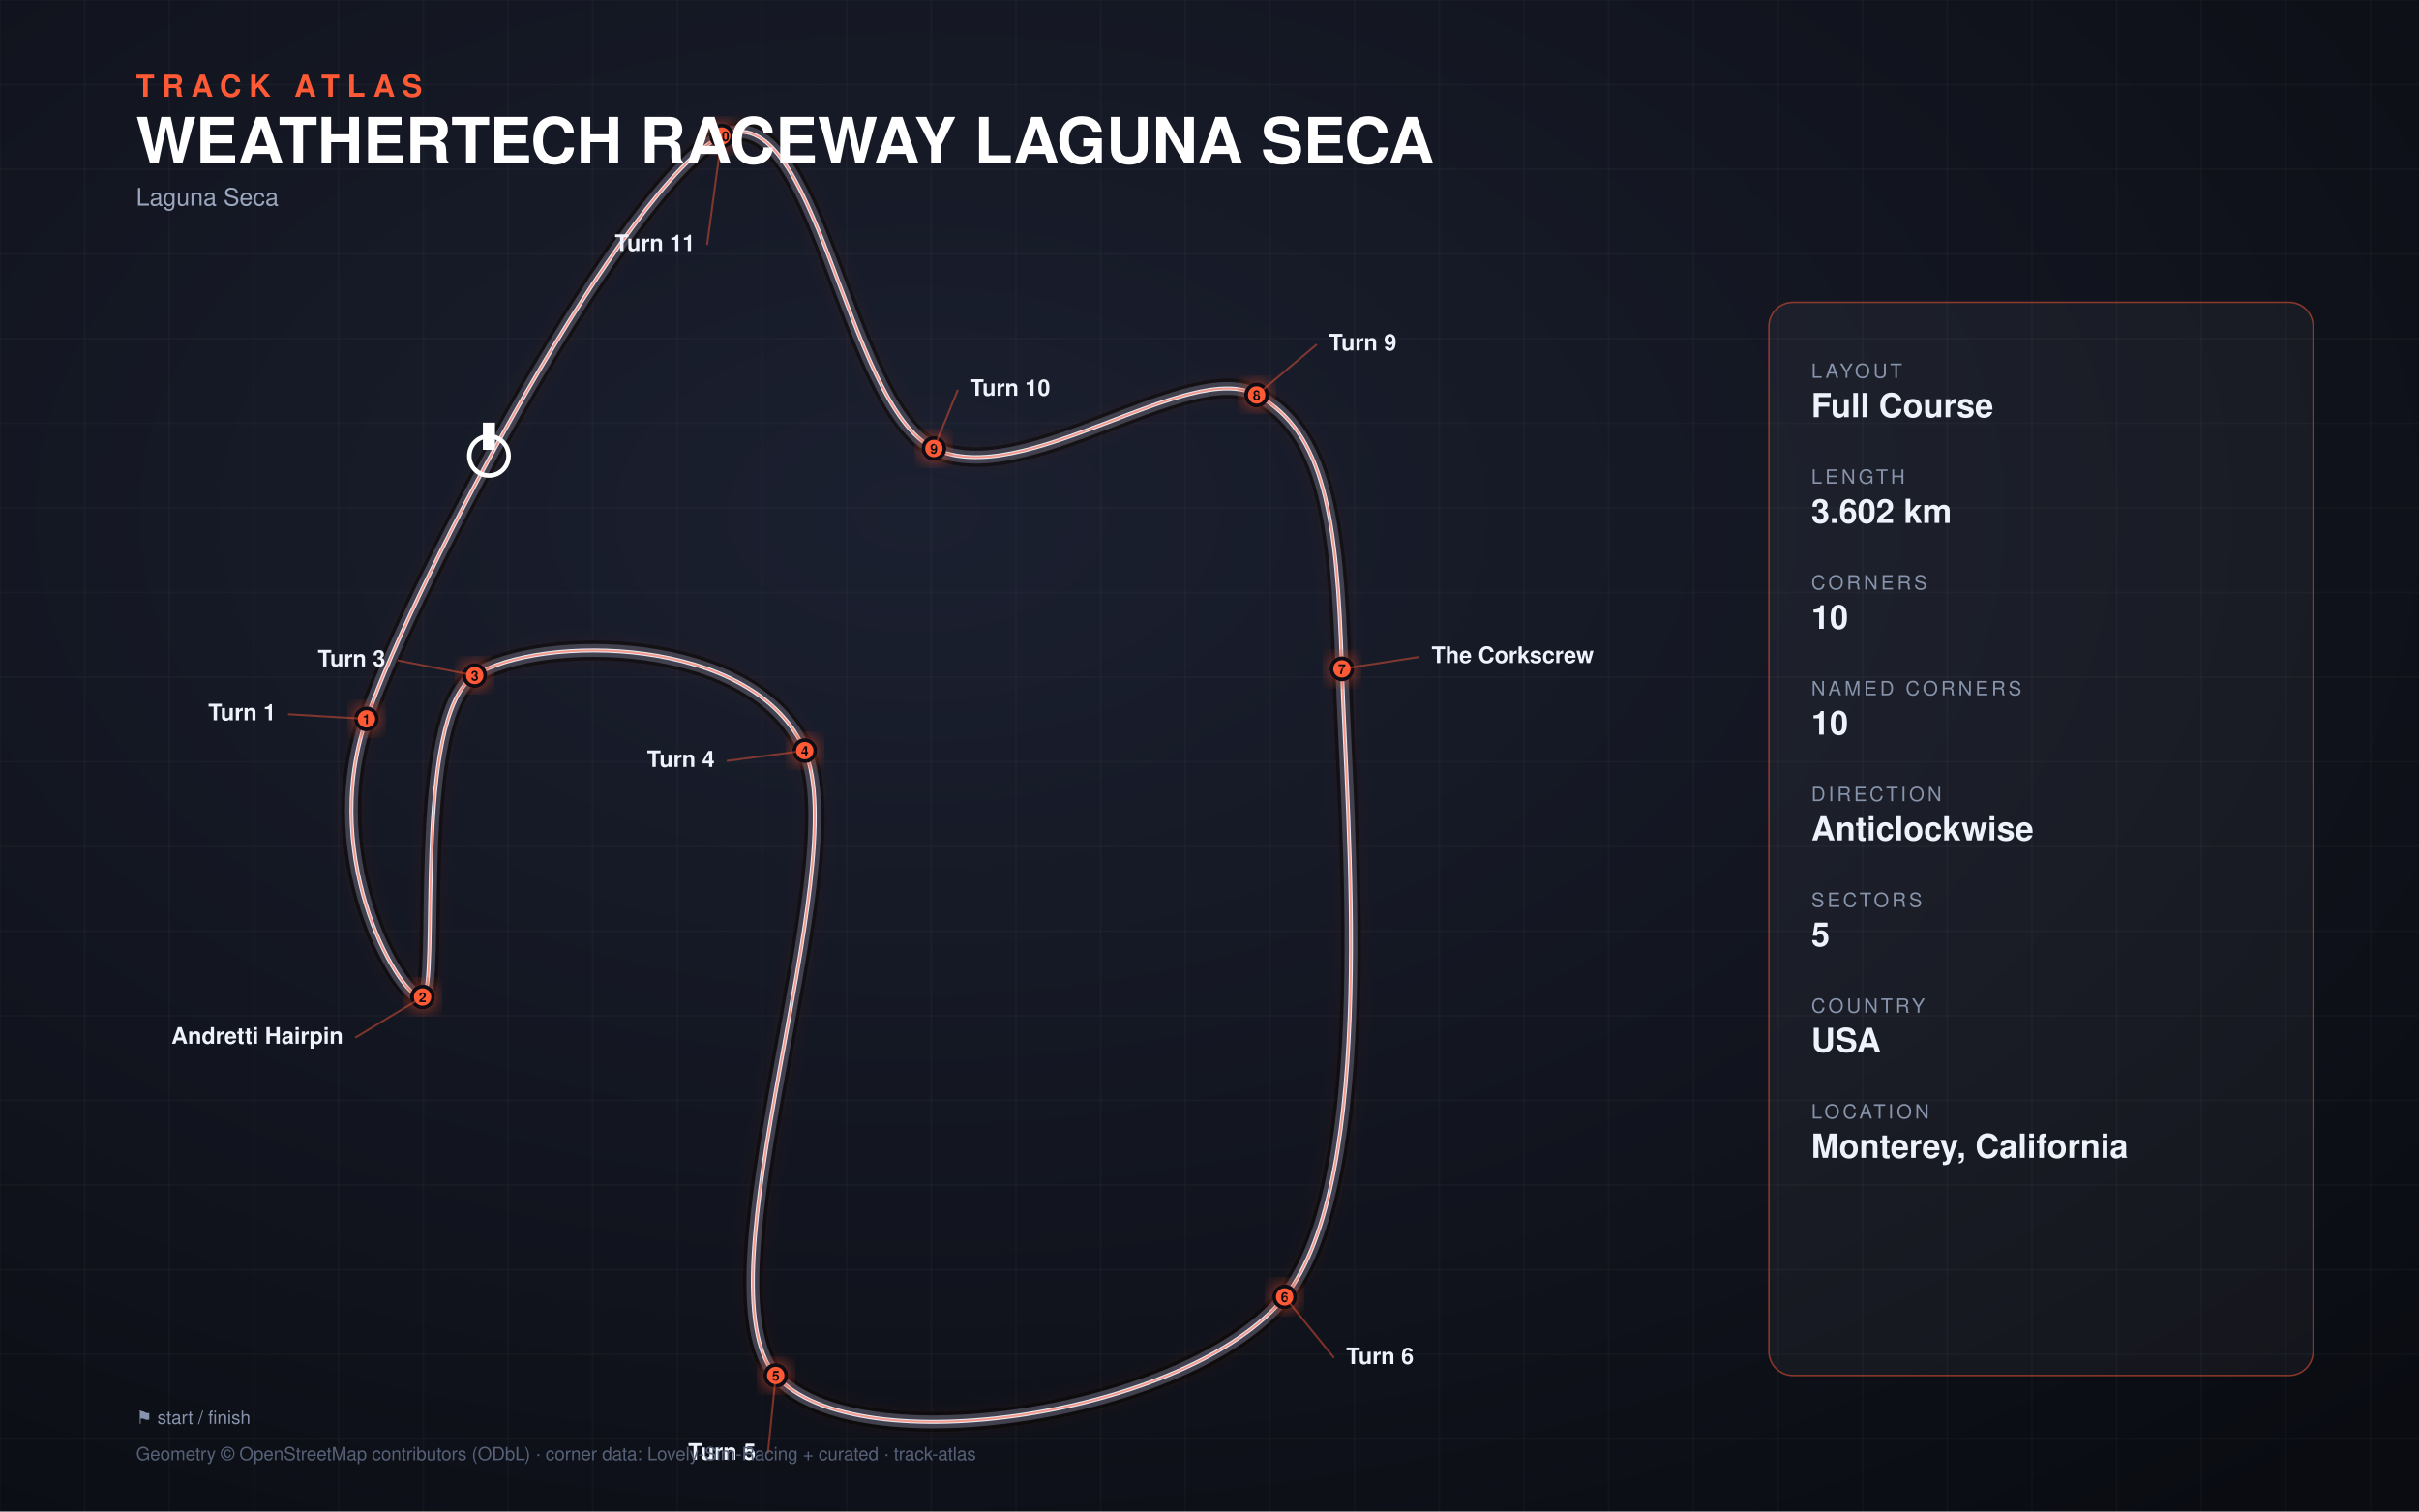
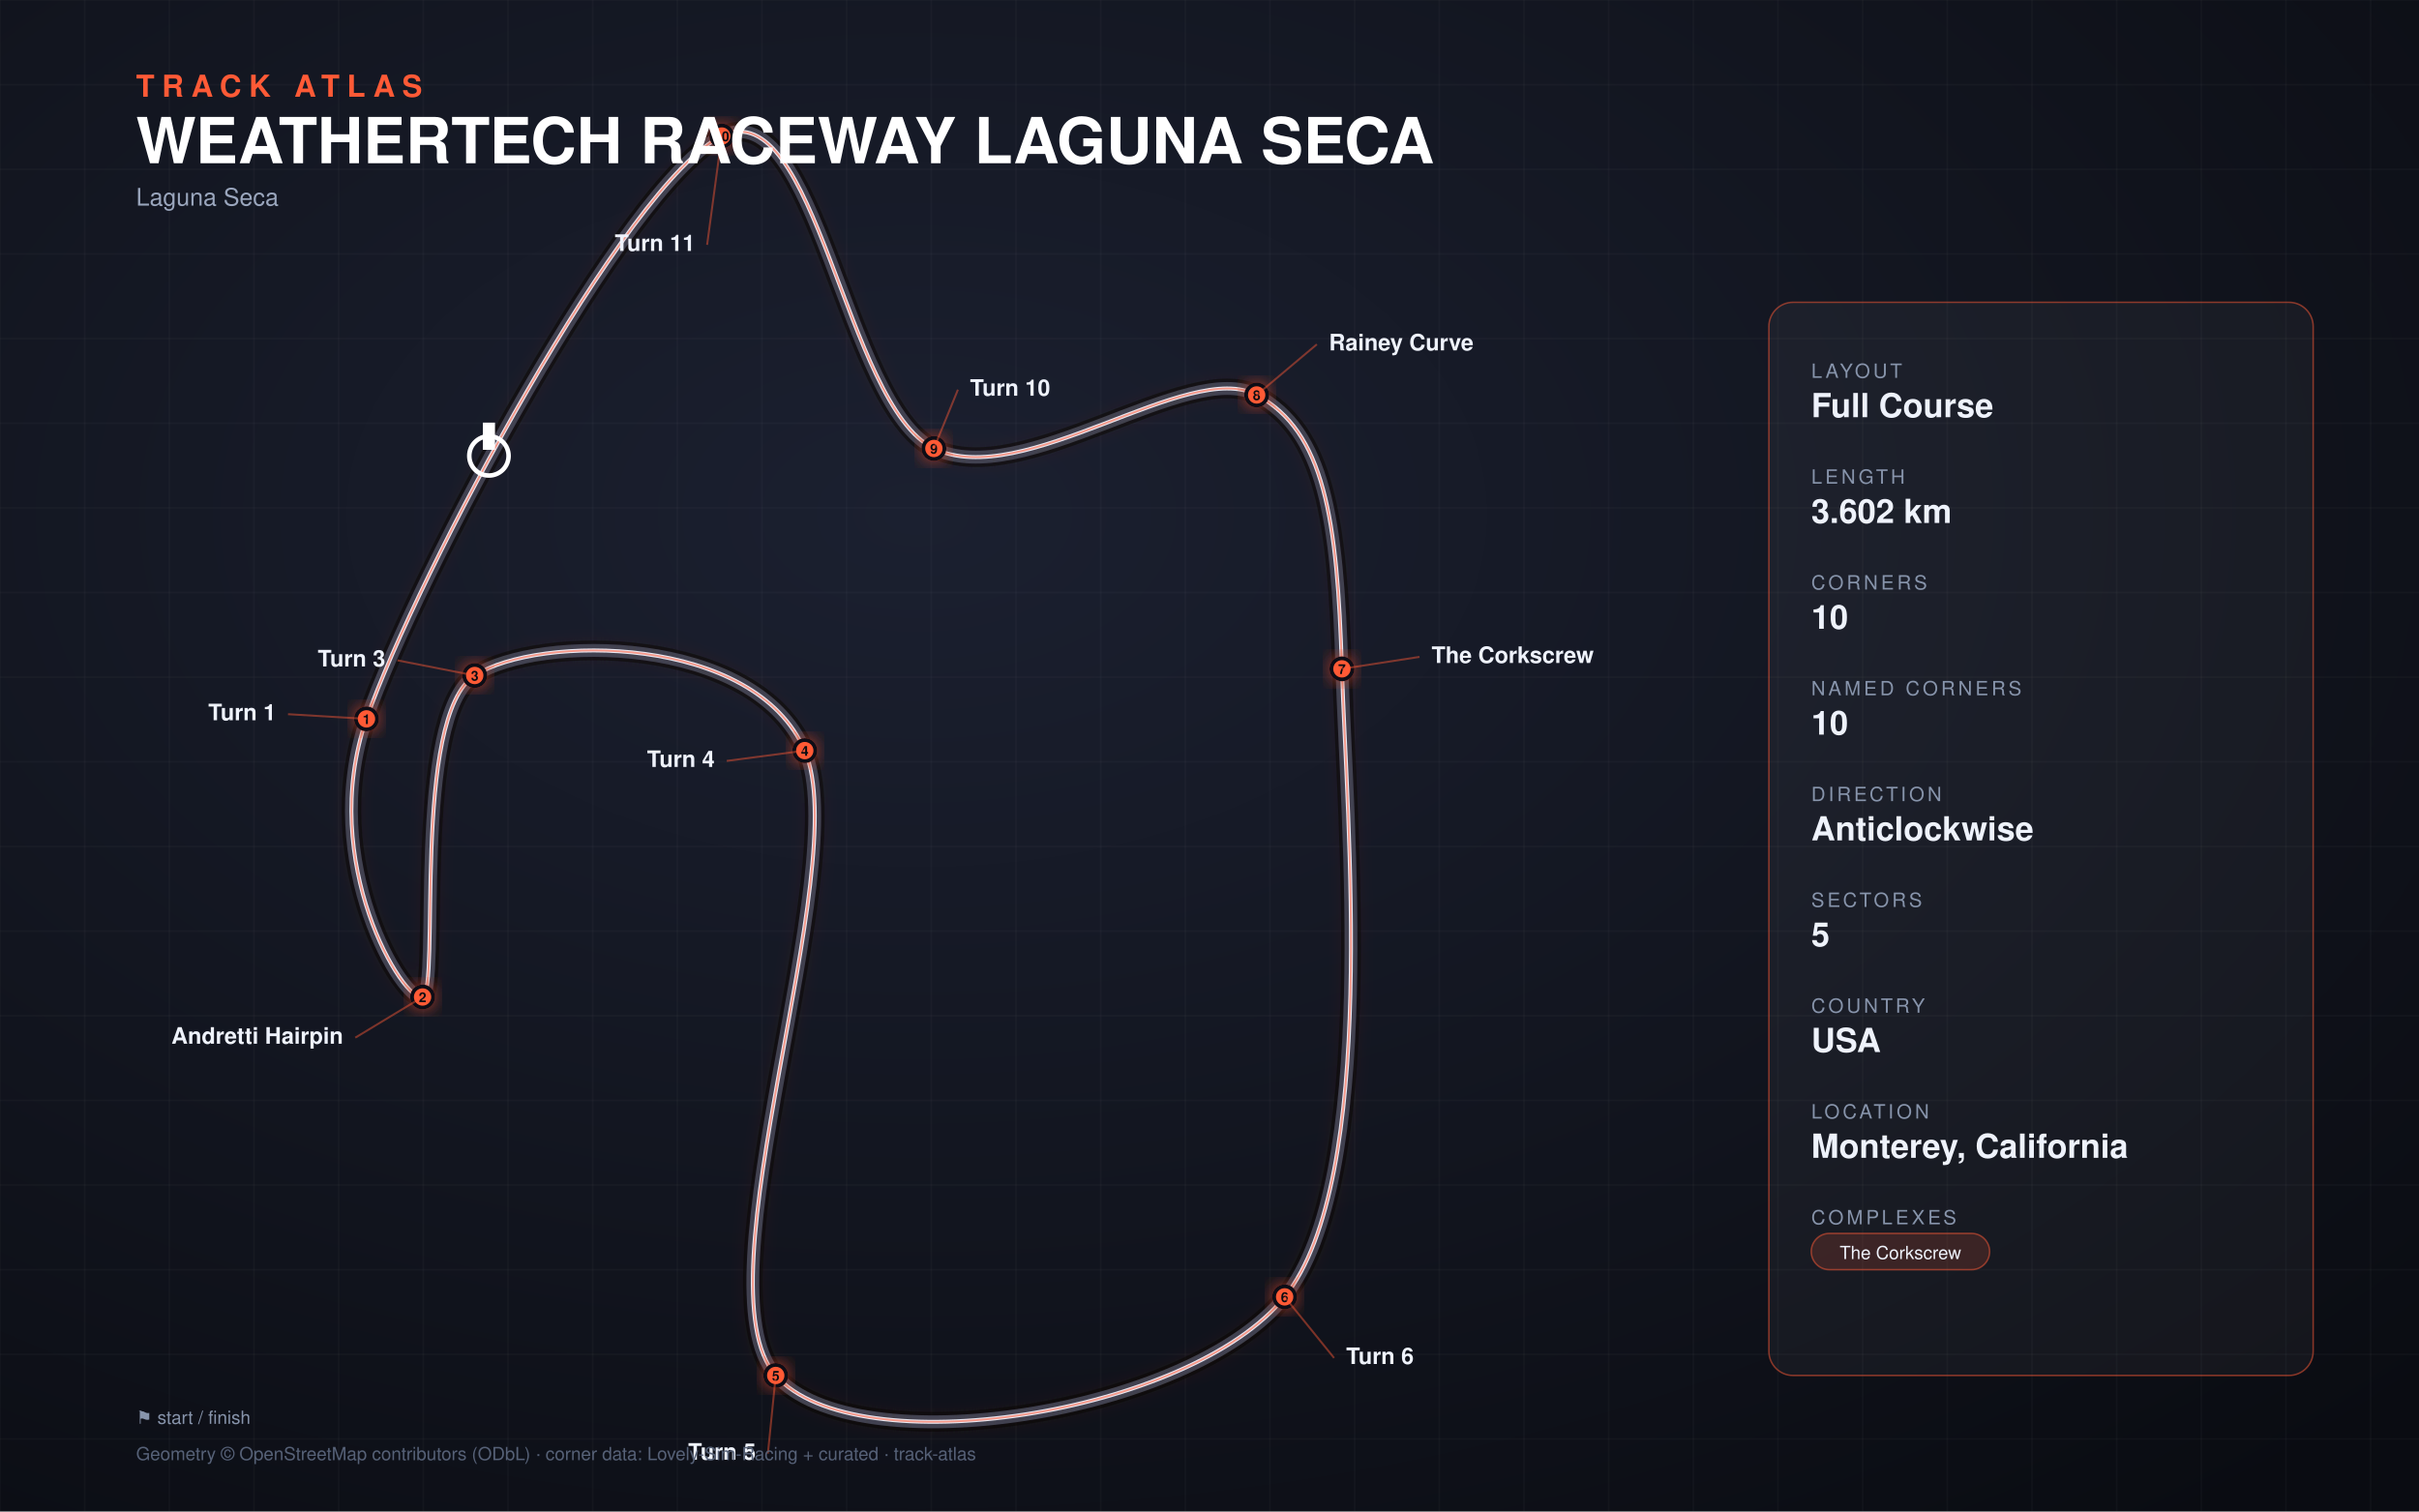
<svg xmlns="http://www.w3.org/2000/svg" width="1600" height="1000" viewBox="0 0 1600 1000" font-family="Helvetica, Arial, sans-serif">
  <defs>
    <radialGradient id="bg" cx="38%" cy="34%" r="85%">
      <stop offset="0%" stop-color="#1b2030" />
      <stop offset="55%" stop-color="#12151f" />
      <stop offset="100%" stop-color="#0a0c12" />
    </radialGradient>
    <linearGradient id="accent" x1="0" y1="0" x2="1" y2="1">
      <stop offset="0%" stop-color="#ff5a36" />
      <stop offset="100%" stop-color="#ffffff" />
    </linearGradient>
    <filter id="glow" x="-40%" y="-40%" width="180%" height="180%">
      <feGaussianBlur stdDeviation="6" result="b" />
      <feMerge>
        <feMergeNode in="b" />
        <feMergeNode in="SourceGraphic" />
      </feMerge>
    </filter>
  </defs>
  <rect width="1600" height="1000" fill="url(#bg)" />
  <line x1="0" y1="0" x2="0" y2="1000" stroke="#ffffff" stroke-opacity="0.025" />
  <line x1="56" y1="0" x2="56" y2="1000" stroke="#ffffff" stroke-opacity="0.025" />
  <line x1="112" y1="0" x2="112" y2="1000" stroke="#ffffff" stroke-opacity="0.025" />
  <line x1="168" y1="0" x2="168" y2="1000" stroke="#ffffff" stroke-opacity="0.025" />
  <line x1="224" y1="0" x2="224" y2="1000" stroke="#ffffff" stroke-opacity="0.025" />
  <line x1="280" y1="0" x2="280" y2="1000" stroke="#ffffff" stroke-opacity="0.025" />
  <line x1="336" y1="0" x2="336" y2="1000" stroke="#ffffff" stroke-opacity="0.025" />
  <line x1="392" y1="0" x2="392" y2="1000" stroke="#ffffff" stroke-opacity="0.025" />
  <line x1="448" y1="0" x2="448" y2="1000" stroke="#ffffff" stroke-opacity="0.025" />
  <line x1="504" y1="0" x2="504" y2="1000" stroke="#ffffff" stroke-opacity="0.025" />
  <line x1="560" y1="0" x2="560" y2="1000" stroke="#ffffff" stroke-opacity="0.025" />
  <line x1="616" y1="0" x2="616" y2="1000" stroke="#ffffff" stroke-opacity="0.025" />
  <line x1="672" y1="0" x2="672" y2="1000" stroke="#ffffff" stroke-opacity="0.025" />
  <line x1="728" y1="0" x2="728" y2="1000" stroke="#ffffff" stroke-opacity="0.025" />
  <line x1="784" y1="0" x2="784" y2="1000" stroke="#ffffff" stroke-opacity="0.025" />
  <line x1="840" y1="0" x2="840" y2="1000" stroke="#ffffff" stroke-opacity="0.025" />
  <line x1="896" y1="0" x2="896" y2="1000" stroke="#ffffff" stroke-opacity="0.025" />
  <line x1="952" y1="0" x2="952" y2="1000" stroke="#ffffff" stroke-opacity="0.025" />
  <line x1="1008" y1="0" x2="1008" y2="1000" stroke="#ffffff" stroke-opacity="0.025" />
  <line x1="1064" y1="0" x2="1064" y2="1000" stroke="#ffffff" stroke-opacity="0.025" />
  <line x1="1120" y1="0" x2="1120" y2="1000" stroke="#ffffff" stroke-opacity="0.025" />
  <line x1="1176" y1="0" x2="1176" y2="1000" stroke="#ffffff" stroke-opacity="0.025" />
  <line x1="1232" y1="0" x2="1232" y2="1000" stroke="#ffffff" stroke-opacity="0.025" />
  <line x1="1288" y1="0" x2="1288" y2="1000" stroke="#ffffff" stroke-opacity="0.025" />
  <line x1="1344" y1="0" x2="1344" y2="1000" stroke="#ffffff" stroke-opacity="0.025" />
  <line x1="1400" y1="0" x2="1400" y2="1000" stroke="#ffffff" stroke-opacity="0.025" />
  <line x1="1456" y1="0" x2="1456" y2="1000" stroke="#ffffff" stroke-opacity="0.025" />
  <line x1="1512" y1="0" x2="1512" y2="1000" stroke="#ffffff" stroke-opacity="0.025" />
  <line x1="1568" y1="0" x2="1568" y2="1000" stroke="#ffffff" stroke-opacity="0.025" />
  <line x1="0" y1="0" x2="1600" y2="0" stroke="#ffffff" stroke-opacity="0.025" />
  <line x1="0" y1="56" x2="1600" y2="56" stroke="#ffffff" stroke-opacity="0.025" />
  <line x1="0" y1="112" x2="1600" y2="112" stroke="#ffffff" stroke-opacity="0.025" />
  <line x1="0" y1="168" x2="1600" y2="168" stroke="#ffffff" stroke-opacity="0.025" />
  <line x1="0" y1="224" x2="1600" y2="224" stroke="#ffffff" stroke-opacity="0.025" />
  <line x1="0" y1="280" x2="1600" y2="280" stroke="#ffffff" stroke-opacity="0.025" />
  <line x1="0" y1="336" x2="1600" y2="336" stroke="#ffffff" stroke-opacity="0.025" />
  <line x1="0" y1="392" x2="1600" y2="392" stroke="#ffffff" stroke-opacity="0.025" />
  <line x1="0" y1="448" x2="1600" y2="448" stroke="#ffffff" stroke-opacity="0.025" />
  <line x1="0" y1="504" x2="1600" y2="504" stroke="#ffffff" stroke-opacity="0.025" />
  <line x1="0" y1="560" x2="1600" y2="560" stroke="#ffffff" stroke-opacity="0.025" />
  <line x1="0" y1="616" x2="1600" y2="616" stroke="#ffffff" stroke-opacity="0.025" />
  <line x1="0" y1="672" x2="1600" y2="672" stroke="#ffffff" stroke-opacity="0.025" />
  <line x1="0" y1="728" x2="1600" y2="728" stroke="#ffffff" stroke-opacity="0.025" />
  <line x1="0" y1="784" x2="1600" y2="784" stroke="#ffffff" stroke-opacity="0.025" />
  <line x1="0" y1="840" x2="1600" y2="840" stroke="#ffffff" stroke-opacity="0.025" />
  <line x1="0" y1="896" x2="1600" y2="896" stroke="#ffffff" stroke-opacity="0.025" />
  <line x1="0" y1="952" x2="1600" y2="952" stroke="#ffffff" stroke-opacity="0.025" />
  <path d="M 242.4,475.6 C 209.5,570.5 267.6,664.4 279.5,659.6 C 291.4,654.9 271.8,474.0 314.0,446.9 C 356.1,419.7 499.1,419.4 532.3,496.6 C 565.5,573.8 460.2,849.8 513.1,910.0 C 566.0,970.2 787.3,935.9 849.7,858.0 C 912.1,780.1 890.6,542.0 887.6,442.5 C 884.5,343.1 876.2,285.6 831.2,261.3 C 786.2,237.0 676.6,325.2 617.7,296.7 C 558.7,268.1 539.9,60.2 477.4,90.0 C 414.9,119.8 275.4,380.6 242.4,475.6 Z" fill="none" stroke="#000000" stroke-opacity="0.5" stroke-width="13" stroke-linejoin="round" stroke-linecap="round" />
  <path d="M 242.4,475.6 C 209.5,570.5 267.6,664.4 279.5,659.6 C 291.4,654.9 271.8,474.0 314.0,446.9 C 356.1,419.7 499.1,419.4 532.3,496.6 C 565.5,573.8 460.2,849.8 513.1,910.0 C 566.0,970.2 787.3,935.9 849.7,858.0 C 912.1,780.1 890.6,542.0 887.6,442.5 C 884.5,343.1 876.2,285.6 831.2,261.3 C 786.2,237.0 676.6,325.2 617.7,296.7 C 558.7,268.1 539.9,60.2 477.4,90.0 C 414.9,119.8 275.4,380.6 242.4,475.6 Z" fill="none" stroke="#39404f" stroke-width="8.5" stroke-linejoin="round" stroke-linecap="round" />
  <path d="M 242.4,475.6 C 209.5,570.5 267.6,664.4 279.5,659.6 C 291.4,654.9 271.8,474.0 314.0,446.9 C 356.1,419.7 499.1,419.4 532.3,496.6 C 565.5,573.8 460.2,849.8 513.1,910.0 C 566.0,970.2 787.3,935.9 849.7,858.0 C 912.1,780.1 890.6,542.0 887.6,442.5 C 884.5,343.1 876.2,285.6 831.2,261.3 C 786.2,237.0 676.6,325.2 617.7,296.7 C 558.7,268.1 539.9,60.2 477.4,90.0 C 414.9,119.8 275.4,380.6 242.4,475.6 Z" fill="none" stroke="#e7edf8" stroke-width="2.6" stroke-linejoin="round" stroke-linecap="round" />
  <path d="M 242.4,475.6 C 209.5,570.5 267.6,664.4 279.5,659.6 C 291.4,654.9 271.8,474.0 314.0,446.9 C 356.1,419.7 499.1,419.4 532.3,496.6 C 565.5,573.8 460.2,849.8 513.1,910.0 C 566.0,970.2 787.3,935.9 849.7,858.0 C 912.1,780.1 890.6,542.0 887.6,442.5 C 884.5,343.1 876.2,285.6 831.2,261.3 C 786.2,237.0 676.6,325.2 617.7,296.7 C 558.7,268.1 539.9,60.2 477.4,90.0 C 414.9,119.8 275.4,380.6 242.4,475.6 Z" fill="none" stroke="#ff5a36" stroke-opacity="0.55" stroke-width="1.2" stroke-linejoin="round" filter="url(#glow)" />
  <circle cx="323.4" cy="301.6" r="13" fill="none" stroke="#ffffff" stroke-width="3" />
  <rect x="319.4" y="279.6" width="8" height="18" fill="#ffffff" />
  <circle cx="242.4" cy="475.6" r="7" fill="#ff5a36" stroke="#0a0c12" stroke-width="2.5" filter="url(#glow)" />
  <text x="242.4" y="479.0" font-size="9" font-weight="700" fill="#0a0c12" text-anchor="middle">1</text>
  <circle cx="279.5" cy="659.6" r="7" fill="#ff5a36" stroke="#0a0c12" stroke-width="2.5" filter="url(#glow)" />
  <text x="279.5" y="663.0" font-size="9" font-weight="700" fill="#0a0c12" text-anchor="middle">2</text>
  <circle cx="314.0" cy="446.9" r="7" fill="#ff5a36" stroke="#0a0c12" stroke-width="2.5" filter="url(#glow)" />
  <text x="314.0" y="450.3" font-size="9" font-weight="700" fill="#0a0c12" text-anchor="middle">3</text>
  <circle cx="532.3" cy="496.6" r="7" fill="#ff5a36" stroke="#0a0c12" stroke-width="2.5" filter="url(#glow)" />
  <text x="532.3" y="500.0" font-size="9" font-weight="700" fill="#0a0c12" text-anchor="middle">4</text>
  <circle cx="513.1" cy="910.0" r="7" fill="#ff5a36" stroke="#0a0c12" stroke-width="2.5" filter="url(#glow)" />
  <text x="513.1" y="913.4" font-size="9" font-weight="700" fill="#0a0c12" text-anchor="middle">5</text>
  <circle cx="849.7" cy="858.0" r="7" fill="#ff5a36" stroke="#0a0c12" stroke-width="2.5" filter="url(#glow)" />
  <text x="849.7" y="861.4" font-size="9" font-weight="700" fill="#0a0c12" text-anchor="middle">6</text>
  <circle cx="887.6" cy="442.5" r="7" fill="#ff5a36" stroke="#0a0c12" stroke-width="2.5" filter="url(#glow)" />
  <text x="887.6" y="445.9" font-size="9" font-weight="700" fill="#0a0c12" text-anchor="middle">7</text>
  <circle cx="831.2" cy="261.3" r="7" fill="#ff5a36" stroke="#0a0c12" stroke-width="2.5" filter="url(#glow)" />
  <text x="831.2" y="264.7" font-size="9" font-weight="700" fill="#0a0c12" text-anchor="middle">8</text>
  <circle cx="617.7" cy="296.7" r="7" fill="#ff5a36" stroke="#0a0c12" stroke-width="2.5" filter="url(#glow)" />
  <text x="617.7" y="300.1" font-size="9" font-weight="700" fill="#0a0c12" text-anchor="middle">9</text>
  <circle cx="477.4" cy="90.0" r="7" fill="#ff5a36" stroke="#0a0c12" stroke-width="2.5" filter="url(#glow)" />
  <text x="477.4" y="93.4" font-size="9" font-weight="700" fill="#0a0c12" text-anchor="middle">10</text>
  <line x1="242.4" y1="475.6" x2="190.5" y2="472.5" stroke="#ff5a36" stroke-opacity="0.45" stroke-width="1.3" />
  <text x="182.5" y="476.5" font-size="15" font-weight="600" fill="#eef2fb" text-anchor="end">Turn 1</text>
  <line x1="279.5" y1="659.6" x2="235.0" y2="686.5" stroke="#ff5a36" stroke-opacity="0.45" stroke-width="1.3" />
  <text x="227.0" y="690.5" font-size="15" font-weight="600" fill="#eef2fb" text-anchor="end">Andretti Hairpin</text>
  <line x1="314.0" y1="446.9" x2="262.9" y2="436.9" stroke="#ff5a36" stroke-opacity="0.45" stroke-width="1.3" />
  <text x="254.9" y="440.9" font-size="15" font-weight="600" fill="#eef2fb" text-anchor="end">Turn 3</text>
  <line x1="532.3" y1="496.6" x2="480.7" y2="503.4" stroke="#ff5a36" stroke-opacity="0.45" stroke-width="1.3" />
  <text x="472.7" y="507.4" font-size="15" font-weight="600" fill="#eef2fb" text-anchor="end">Turn 4</text>
  <line x1="513.1" y1="910.0" x2="507.9" y2="961.7" stroke="#ff5a36" stroke-opacity="0.45" stroke-width="1.3" />
  <text x="499.9" y="965.7" font-size="15" font-weight="600" fill="#eef2fb" text-anchor="end">Turn 5</text>
  <line x1="849.7" y1="858.0" x2="882.4" y2="898.4" stroke="#ff5a36" stroke-opacity="0.45" stroke-width="1.3" />
  <text x="890.4" y="902.4" font-size="15" font-weight="600" fill="#eef2fb" text-anchor="start">Turn 6</text>
  <line x1="887.6" y1="442.5" x2="938.9" y2="434.6" stroke="#ff5a36" stroke-opacity="0.45" stroke-width="1.3" />
  <text x="946.9" y="438.6" font-size="15" font-weight="600" fill="#eef2fb" text-anchor="start">The Corkscrew</text>
  <line x1="831.2" y1="261.3" x2="871.0" y2="227.8" stroke="#ff5a36" stroke-opacity="0.45" stroke-width="1.3" />
-   <text x="879.0" y="231.8" font-size="15" font-weight="600" fill="#eef2fb" text-anchor="start">Turn 9</text>
+   <text x="879.0" y="231.8" font-size="15" font-weight="600" fill="#eef2fb" text-anchor="start">Rainey Curve</text>
  <line x1="617.7" y1="296.7" x2="633.6" y2="257.8" stroke="#ff5a36" stroke-opacity="0.45" stroke-width="1.3" />
  <text x="641.6" y="261.8" font-size="15" font-weight="600" fill="#eef2fb" text-anchor="start">Turn 10</text>
  <line x1="477.4" y1="90.0" x2="467.7" y2="162.0" stroke="#ff5a36" stroke-opacity="0.45" stroke-width="1.3" />
  <text x="459.7" y="166.0" font-size="15" font-weight="600" fill="#eef2fb" text-anchor="end">Turn 11</text>
  <text x="90" y="64" font-size="20" letter-spacing="5" fill="#ff5a36" font-weight="700">TRACK ATLAS</text>
  <text x="90" y="108" font-size="42" font-weight="800" fill="#ffffff">WEATHERTECH RACEWAY LAGUNA SECA</text>
  <text x="90" y="136" font-size="16" fill="#9aa6bd">Laguna Seca</text>
  <rect x="1170" y="200" width="360" height="710" rx="16" fill="#ffffff" fill-opacity="0.04" stroke="#ff5a36" stroke-opacity="0.5" />
  <text x="1198" y="250" font-size="13" letter-spacing="2" fill="#8794ab">LAYOUT</text>
  <text x="1198" y="276" font-size="22" font-weight="700" fill="#eef2fb">Full Course</text>
  <text x="1198" y="320" font-size="13" letter-spacing="2" fill="#8794ab">LENGTH</text>
  <text x="1198" y="346" font-size="22" font-weight="700" fill="#eef2fb">3.602 km</text>
  <text x="1198" y="390" font-size="13" letter-spacing="2" fill="#8794ab">CORNERS</text>
  <text x="1198" y="416" font-size="22" font-weight="700" fill="#eef2fb">10</text>
  <text x="1198" y="460" font-size="13" letter-spacing="2" fill="#8794ab">NAMED CORNERS</text>
  <text x="1198" y="486" font-size="22" font-weight="700" fill="#eef2fb">10</text>
  <text x="1198" y="530" font-size="13" letter-spacing="2" fill="#8794ab">DIRECTION</text>
  <text x="1198" y="556" font-size="22" font-weight="700" fill="#eef2fb">Anticlockwise</text>
  <text x="1198" y="600" font-size="13" letter-spacing="2" fill="#8794ab">SECTORS</text>
  <text x="1198" y="626" font-size="22" font-weight="700" fill="#eef2fb">5</text>
  <text x="1198" y="670" font-size="13" letter-spacing="2" fill="#8794ab">COUNTRY</text>
  <text x="1198" y="696" font-size="22" font-weight="700" fill="#eef2fb">USA</text>
  <text x="1198" y="740" font-size="13" letter-spacing="2" fill="#8794ab">LOCATION</text>
  <text x="1198" y="766" font-size="22" font-weight="700" fill="#eef2fb">Monterey, California</text>
+   <text x="1198" y="810" font-size="13" letter-spacing="2" fill="#8794ab">COMPLEXES</text>
+   <rect x="1198" y="816" width="118" height="24" rx="12" fill="#ff5a36" fill-opacity="0.16" stroke="#ff5a36" stroke-opacity="0.5" />
+   <text x="1257" y="833" font-size="12" fill="#eef2fb" text-anchor="middle">The Corkscrew</text>
  <text x="90" y="966" font-size="12" fill="#566177">Geometry © OpenStreetMap contributors (ODbL) · corner data: Lovely-Sim-Racing + curated · track-atlas</text>
  <text x="90" y="942" font-size="12" fill="#8794ab">⚑ start / finish</text>
</svg>
